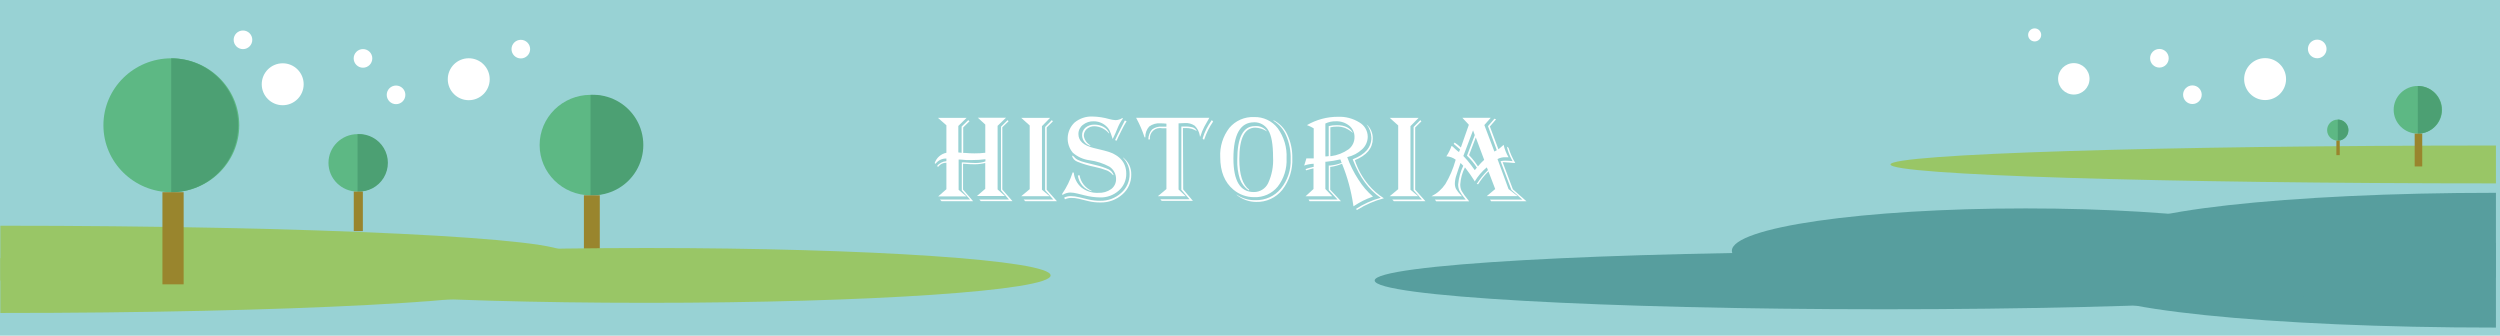
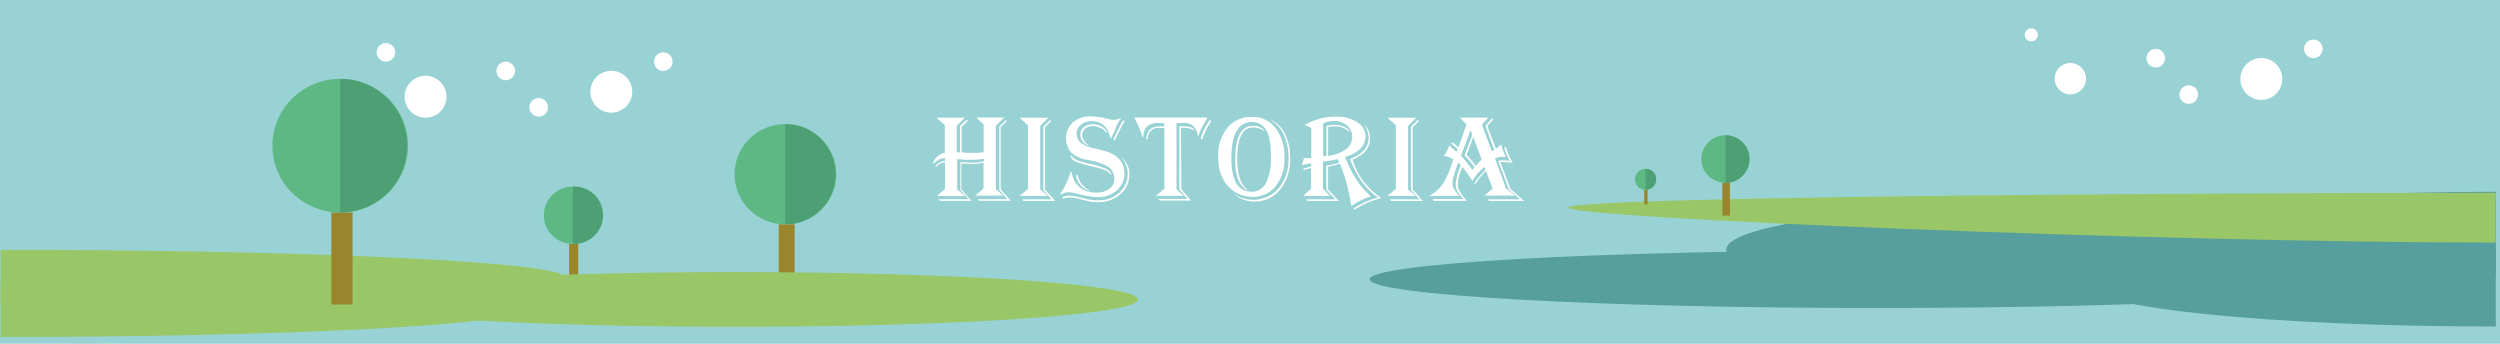
- <svg xmlns="http://www.w3.org/2000/svg" id="Layer_3" data-name="Layer 3" viewBox="0 0 566.41 76.03">
+ <svg xmlns="http://www.w3.org/2000/svg" id="Layer_3" data-name="Layer 3" viewBox="0 0 567.36 78">
  <defs>
    <style>.cls-1{fill:#98d2d4;}.cls-2{fill:#5db884;}.cls-3{fill:#4ca073;}.cls-4{fill:#99852d;}.cls-5{fill:#579e9e;}.cls-6{fill:#fff;}.cls-7{fill:#99c666;}</style>
  </defs>
+   <rect class="cls-1" width="567.36" height="78" />
  <rect class="cls-1" width="566.41" height="76.03" />
-   <ellipse class="cls-2" cx="133.8" cy="32.87" rx="11.54" ry="11.38" />
-   <path class="cls-3" d="M266,85.27A11.38,11.38,0,1,1,266,108" transform="translate(-132.21 -63.78)" />
-   <rect class="cls-4" x="132.29" y="44.25" width="3.6" height="15.66" />
-   <ellipse class="cls-2" cx="81.02" cy="36.9" rx="6.6" ry="6.51" />
-   <path class="cls-3" d="M213.22,94.17a6.51,6.51,0,1,1,0,13" transform="translate(-132.21 -63.78)" />
-   <rect class="cls-4" x="80.15" y="43.41" width="2.06" height="8.96" />
-   <path class="cls-5" d="M697.7,138c-51.41,0-93.09-4.3-93.09-9.6s41.68-9.6,93.09-9.6" transform="translate(-132.21 -63.78)" />
-   <ellipse class="cls-5" cx="458.94" cy="56.82" rx="66.56" ry="9.6" />
-   <path class="cls-5" d="M697.7,126.66c-47.38,0-85.79-4.3-85.79-9.6s38.41-9.6,85.79-9.6" transform="translate(-132.21 -63.78)" />
-   <path class="cls-6" d="M344.71,90.48h6.5l-1.88,1.84v6a7.17,7.17,0,0,0,.75.08V92.45L351.58,91l0.28,0.25-1.42,1.41v5.77l0.46,0q1.06,0.1,2.06.1a19,19,0,0,0,2.48-.14V92l-1.69-1.55h6.39l-1.91,1.84v14.41l1.67,1.49h-6.36l1.89-1.62v-5.86A10.28,10.28,0,0,1,353,101q-1.16,0-2.41-.12h-0.19v5.85l2.28,2.63h-7.15l-0.36-.37H352l-1.88-2.06v-6.36l0.4,0q1.83,0.14,2.64.14a6.71,6.71,0,0,0,2.31-.36v-0.5a20.76,20.76,0,0,1-3,.19q-0.93,0-1.35,0l-1.4-.12-0.32,0v6.86l1.77,1.49h-6.39l1.85-1.62v-6a2.21,2.21,0,0,0-1.85.91l-0.29-.14a2.93,2.93,0,0,1,2.14-1.12V99.7a2.92,2.92,0,0,0-2.45,1.18l-0.21-.14a3.54,3.54,0,0,1,2.66-2.35V92.16Zm16,0.77-1.41,1.37v14.1l2.3,2.63h-7.18l-0.35-.37h6.73L359,106.89V92.48L360.49,91Z" transform="translate(-132.21 -63.78)" />
-   <path class="cls-6" d="M363.58,90.48h6.55l-1.85,1.88v14.4l1.74,1.47h-6.44l1.92-1.59V92.2Zm7.18,0.79-1.41,1.4v14.09l2.32,2.6h-7.19l-0.35-.37h6.72L369,106.89V92.54L370.52,91Z" transform="translate(-132.21 -63.78)" />
-   <path class="cls-6" d="M386.63,90.63a9.22,9.22,0,0,0-1.15,2,27.52,27.52,0,0,1-1.12,2.54l-0.07.08L384.21,95a12.28,12.28,0,0,0-.64-1.73,3.24,3.24,0,0,0-.75-0.93A4.19,4.19,0,0,0,380,91.26a3.7,3.7,0,0,0-2.46.82,2.59,2.59,0,0,0-1,2.07q0,2.32,3.5,3.17l2.34,0.57q5,1.2,5,5.27a4.93,4.93,0,0,1-1.71,3.81,6.07,6.07,0,0,1-4.22,1.54,14.77,14.77,0,0,1-3.53-.48l-1.62-.4a7.23,7.23,0,0,0-1.62-.23,3.39,3.39,0,0,0-1.74.54l-0.11-.19a18.58,18.58,0,0,0,2.41-4.92l0.25,0.07a5.06,5.06,0,0,0,1.74,3.37,5.77,5.77,0,0,0,3.8,1.2,4.64,4.64,0,0,0,2.95-.86,2.78,2.78,0,0,0,1.09-2.31,3.29,3.29,0,0,0-1.52-2.77,13.13,13.13,0,0,0-4.48-1.44,7.19,7.19,0,0,1-3.79-1.7,5,5,0,0,1,.39-6.85,6,6,0,0,1,4.09-1.36,14.79,14.79,0,0,1,3.78.58A6.33,6.33,0,0,0,385,91a3,3,0,0,0,1.48-.47Zm0,8.82a4.63,4.63,0,0,1,1.88,3.9,5.78,5.78,0,0,1-2,4.47,7.2,7.2,0,0,1-5,1.83,11,11,0,0,1-2.7-.3l-2.21-.54a6.81,6.81,0,0,0-1.66-.19,3.32,3.32,0,0,0-1.45.32l-0.17-.4a3.47,3.47,0,0,1,1.47-.33,8.43,8.43,0,0,1,1.89.25l2.13,0.51a11.49,11.49,0,0,0,2.68.3,6.76,6.76,0,0,0,4.71-1.76,5.55,5.55,0,0,0,1.94-4.27,5.24,5.24,0,0,0-1.49-3.71V99.45ZM375.06,99l0.47,0.26q0.46,0.82,2.67,1.36l2.23,0.55a15.26,15.26,0,0,1,3,1,2.29,2.29,0,0,1,1.07,1.24l-0.1.06a4,4,0,0,0-1.35-1.05,17.44,17.44,0,0,0-2.79-.82,21.73,21.73,0,0,1-4-1.2A2,2,0,0,1,375.06,99Zm1.73,4.48a4.72,4.72,0,0,0,2.74,3.53v0.11a4.23,4.23,0,0,1-3.11-3.57ZM383.45,94a4.46,4.46,0,0,0-3.26-1.62,2.54,2.54,0,0,0-1.74.61,2,2,0,0,0-.69,1.55,2.89,2.89,0,0,0,1.4,2.1l0.11,0.07-0.07.11a2.58,2.58,0,0,1-1.83-2.36,2.23,2.23,0,0,1,.77-1.76,3,3,0,0,1,2-.68,4.15,4.15,0,0,1,2.08.5,3,3,0,0,1,1.31,1.42Zm4-2.75-0.12.21a19.67,19.67,0,0,0-1,1.83q-1,2-1.09,2.27l-0.07.1-0.33-.14,0.06-.12q0.4-.91,1.16-2.38l0.94-1.83,0.07-.11Z" transform="translate(-132.21 -63.78)" />
-   <path class="cls-6" d="M406.19,90.48l-0.17.32-0.94,1.66a12.28,12.28,0,0,0-.9,2.21l0,0.07-0.14-.1,0-.18a4.08,4.08,0,0,0-1.14-2.19,3.52,3.52,0,0,0-2.26-.61q-0.62,0-1.24.06h-0.17v15l1.63,1.51h-6.32l1.94-1.62V92.84h-1a2.28,2.28,0,0,0-2.74,2.53h-0.36a3.47,3.47,0,0,1,.84-2.25,3.27,3.27,0,0,1,2.26-.64h1V91.8a11.43,11.43,0,0,0-1.34-.08,3.74,3.74,0,0,0-2.57.73,3.46,3.46,0,0,0-.87,2.45h-0.17a25.66,25.66,0,0,0-1.84-4.29l-0.08-.14h16.65Zm-2.82,3a4.47,4.47,0,0,0-2.49-.69,5.54,5.54,0,0,0-.66,0l0.06,13.9,2.2,2.6h-7.07l-0.32-.37h6.62l-1.85-2.12V92.45h0.75a5.91,5.91,0,0,1,1.9.21A1.59,1.59,0,0,1,403.37,93.5Zm3.69-2.16a15.88,15.88,0,0,0-2,4l-0.06.14-0.3-.26,0-.12a13.53,13.53,0,0,1,2-4l0.07-.08Z" transform="translate(-132.21 -63.78)" />
-   <path class="cls-6" d="M416.33,90.3a6.5,6.5,0,0,1,5.37,2.54,10.67,10.67,0,0,1,2,6.8,9.74,9.74,0,0,1-2,6.42,6.57,6.57,0,0,1-5.33,2.39,7.21,7.21,0,0,1-4.7-1.69q-3-2.49-3-7.37a10,10,0,0,1,2.07-6.64A6.93,6.93,0,0,1,416.33,90.3Zm0,1.19q-4.67,0-4.67,8.21,0,7.59,4.6,7.59a3.55,3.55,0,0,0,3.26-2,12.35,12.35,0,0,0,1.12-5.88q0-4.38-1.08-6.11A3.61,3.61,0,0,0,416.33,91.48Zm4.41-.48a6.83,6.83,0,0,1,3.13,3.26A11.85,11.85,0,0,1,425,99.6a10.93,10.93,0,0,1-2.26,7.19,7.33,7.33,0,0,1-5.94,2.74,7,7,0,0,1-4.4-1.59v-0.07a7.08,7.08,0,0,0,4.3,1.26,7.15,7.15,0,0,0,5.7-2.61,9.94,9.94,0,0,0,2.23-6.68,12.85,12.85,0,0,0-1-5.3,7.28,7.28,0,0,0-2.88-3.39V91Zm-1.45,2.56-0.23-.14a5.11,5.11,0,0,0-2.43-.73q-3.64,0-3.64,7.15,0,5.23,2.25,6.93l-0.12.14a5.36,5.36,0,0,1-2-2.58,12.86,12.86,0,0,1-.59-4.32q0-7.67,4-7.67A3.06,3.06,0,0,1,419.29,93.56Z" transform="translate(-132.21 -63.78)" />
-   <path class="cls-6" d="M428.31,92.13a13.86,13.86,0,0,1,7.05-1.89,8.51,8.51,0,0,1,4.83,1.27,3.78,3.78,0,0,1,1.9,3.24,3.9,3.9,0,0,1-1.25,2.84,7.27,7.27,0,0,1-3.4,1.79A24.5,24.5,0,0,0,440,104.5a16.57,16.57,0,0,0,3.28,3.82l-0.21.07a18.2,18.2,0,0,0-4,2l-0.21.14-0.07-.44a39.78,39.78,0,0,0-2.47-9.07l-0.06-.14a10.09,10.09,0,0,1-2.56.71h-0.11v5.17l2.43,2.6H428.9l-0.22-.37h6.58l-2-2.13v-5.57l0.29,0a9.2,9.2,0,0,0,2.64-.62l-0.1-.21-0.14-.4-0.07-.17a24.41,24.41,0,0,1-3.24.54l-0.15,0v6.17l1.58,1.65H428l1.8-1.65v-4.65h-0.11a14.22,14.22,0,0,0-1.45.4l-0.11,0L428,102.1a8,8,0,0,1,1-.32l0.73-.18,0.11,0v-0.72a7.44,7.44,0,0,0-2,.36l-0.15.06a6.63,6.63,0,0,1,.28-0.9s0.08-.24.19-0.62l0-.12,1,0a5.42,5.42,0,0,0,.69,0v-6.8a8.29,8.29,0,0,0-1.31-.65Zm4.18-.36v7.45a4,4,0,0,0,.76-0.07v-6.8a7,7,0,0,1,1.83-.21q2.7,0,3.67,1.77a7.41,7.41,0,0,0-1.8-1.14,5,5,0,0,0-1.85-.31,5.88,5.88,0,0,0-1.48.17v6.53l0.15,0a9,9,0,0,0,4-1.57,3.42,3.42,0,0,0,1.32-2.79,3.18,3.18,0,0,0-1.19-2.54,4.49,4.49,0,0,0-3-1A5.09,5.09,0,0,0,432.49,91.77Zm6.68,8.3a16.55,16.55,0,0,0,3.08,5.57,14.6,14.6,0,0,0,3.5,3.06,21.83,21.83,0,0,0-5.95,2.57l-0.12.08-0.28-.22a19.72,19.72,0,0,1,5.63-2.54q-4-2.66-6.26-8.49l-0.08-.24q4.23-1.6,4.23-4.9a5.37,5.37,0,0,0-1.09-3,4.18,4.18,0,0,1,1.4,3.24Q443.22,98.43,439.17,100.07Z" transform="translate(-132.21 -63.78)" />
-   <path class="cls-6" d="M447.07,90.48h6.55l-1.85,1.88v14.4l1.74,1.47h-6.44l1.92-1.59V92.2Zm7.18,0.79-1.41,1.4v14.09l2.32,2.6H448l-0.35-.37h6.72l-1.89-2.09V92.54L454,91Z" transform="translate(-132.21 -63.78)" />
-   <path class="cls-6" d="M469.95,90.48l-1.44,1.63,2.27,6,0.55-.3-2-5.45,1.47-1.69,0.36,0.15-1.4,1.62,1.94,5.16,0.19-.15,0.46-.39a3.88,3.88,0,0,0,.53-0.47,9.59,9.59,0,0,0,1.11,2.82l-0.58,0a3.48,3.48,0,0,0-1.92.41l2.5,6.79,2.07,1.6h-7l1.91-1.6-1.53-4a15.3,15.3,0,0,0-2.34,2.92l-0.32-.08a17.63,17.63,0,0,1,2.43-3l0.11-.14-0.26-.61a12.29,12.29,0,0,0-2.72,3.18l-0.25-.4q-0.72-1.15-1.84-2.61l-0.14-.17a10,10,0,0,0-1.06,3.84,3.3,3.3,0,0,0,.3,1.47,13.59,13.59,0,0,0,1.43,2l0.3,0.39h-7.47L457.3,109h7l-0.24-.29a9,9,0,0,1-1.2-1.72,3.42,3.42,0,0,1-.28-1.45,12.42,12.42,0,0,1,1.15-4.2l-0.61-.64q-0.18.44-.46,1.3l-0.46,1.41a6.26,6.26,0,0,0-.37,1.88,2.79,2.79,0,0,0,.26,1.29,6.89,6.89,0,0,0,1.11,1.4l0.25,0.26h-6.91a8.24,8.24,0,0,0,3.13-2.75,21.81,21.81,0,0,0,2.29-5.34l0.06-.19a3.79,3.79,0,0,0-2.12-.76,9.92,9.92,0,0,0,1.18-2.36L461.35,97,462,97.61a6.93,6.93,0,0,0,.76.62l0.25-.61-0.17-.14q-0.69-.61-1.16-1l-0.12-.1,0.22-.3a10.59,10.59,0,0,1,1.41,1.12L465,92.05l-1.47-1.58h6.38Zm-4,2.83-2.2,5.81a19.31,19.31,0,0,1,1.81,2.13l0.64,0.89,0.14,0.18,0.14-.15,0.19-.23,0.15-.18a14.38,14.38,0,0,0-2.25-2.7l1.77-4.67Zm0.62,1.6-1.52,4,0.14,0.17,0.57,0.64a13.82,13.82,0,0,1,1.16,1.55l0.14,0.21a12.25,12.25,0,0,1,1.41-1.48ZM474,97.28a14.89,14.89,0,0,0,1.52,3.42l-0.35,0-1.12-.1q-0.76-.07-1.11-0.07h-0.28l2.31,6.13,3.08,2.72h-8l-0.26-.37h7.34l-2.49-2.2-2.46-6.51a4.22,4.22,0,0,1,1.08-.12,12.36,12.36,0,0,1,1.66.12l-0.17-.3A12,12,0,0,1,473.61,97Z" transform="translate(-132.21 -63.78)" />
-   <path class="cls-7" d="M132.29,114.92c70.66,0,127.95,2.78,127.95,6.21s-57.28,6.21-127.95,6.21" transform="translate(-132.21 -63.78)" />
-   <ellipse class="cls-7" cx="146.54" cy="62.4" rx="91.49" ry="6.21" />
-   <path class="cls-7" d="M132.29,122.27c65.13,0,117.92,2.78,117.92,6.21s-52.8,6.21-117.92,6.21" transform="translate(-132.21 -63.78)" />
-   <ellipse class="cls-2" cx="38.82" cy="28.38" rx="15.39" ry="15.17" />
-   <path class="cls-3" d="M171,77a15.17,15.17,0,1,1,0,30.34" transform="translate(-132.21 -63.78)" />
-   <rect class="cls-4" x="36.8" y="43.55" width="4.81" height="20.87" />
-   <circle class="cls-6" cx="106.2" cy="17.95" r="4.75" />
-   <circle class="cls-6" cx="64.05" cy="19.09" r="4.75" />
-   <circle class="cls-6" cx="82.24" cy="13.23" r="2.11" />
-   <circle class="cls-6" cx="89.73" cy="21.49" r="2.11" />
-   <circle class="cls-6" cx="118" cy="11.13" r="2.11" />
-   <circle class="cls-6" cx="55.05" cy="9.02" r="2.11" />
+   <ellipse class="cls-2" cx="178.24" cy="39.54" rx="11.54" ry="11.38" />
+   <path class="cls-3" d="M178.23,28.16a11.38,11.38,0,1,1,0,22.76" />
+   <rect class="cls-4" x="176.73" y="50.92" width="3.6" height="15.66" />
+   <ellipse class="cls-2" cx="130.02" cy="48.85" rx="6.6" ry="6.51" />
+   <path class="cls-3" d="M130,42.34a6.51,6.51,0,1,1,0,13" />
+   <rect class="cls-4" x="129.16" y="55.36" width="2.06" height="8.96" />
+   <path class="cls-5" d="M566.4,74.1c-51.41,0-93.09-4.3-93.09-9.6S515,54.9,566.4,54.9" />
+   <ellipse class="cls-5" cx="458.32" cy="56.66" rx="66.56" ry="9.6" />
+   <path class="cls-5" d="M566.4,62.72c-47.38,0-85.79-4.3-85.79-9.6s38.41-9.6,85.79-9.6" />
+   <path class="cls-6" d="M212.5,26.7H219l-1.88,1.84v6a7.17,7.17,0,0,0,.75.08v-6l1.5-1.45,0.28,0.25-1.42,1.41v5.77h0.46q1.06,0.1,2.06.1a19,19,0,0,0,2.48-.14V28.22l-1.69-1.55h6.39L226,28.51V42.92l1.67,1.49h-6.36l1.89-1.62V36.93a10.28,10.28,0,0,1-2.43.29q-1.16,0-2.41-.12h-0.19v5.85l2.28,2.63h-7.15L213,45.21h6.83l-1.88-2.06V36.79h0.4q1.83,0.14,2.64.14a6.71,6.71,0,0,0,2.31-.36v-0.5a20.76,20.76,0,0,1-3,.19h-1.35l-1.4-.12h-0.32V43L219,44.49h-6.39l1.85-1.62v-6a2.21,2.21,0,0,0-1.85.91l-0.29-.14a2.93,2.93,0,0,1,2.14-1.12v-0.6A2.92,2.92,0,0,0,212,37.1L211.76,37a3.54,3.54,0,0,1,2.66-2.35V28.38Zm16,0.77-1.41,1.37v14.1l2.3,2.63h-7.18l-0.35-.37h6.73l-1.8-2.09V28.7l1.49-1.48Z" />
+   <path class="cls-6" d="M231.37,26.7h6.55l-1.85,1.88V43l1.74,1.47h-6.44l1.92-1.59V28.42Zm7.18,0.79-1.41,1.4V43l2.32,2.6h-7.19l-0.35-.37h6.72l-1.85-2.1V28.76l1.52-1.54Z" />
+   <path class="cls-6" d="M254.42,26.85a9.22,9.22,0,0,0-1.15,2,27.51,27.51,0,0,1-1.12,2.54l-0.07.08L252,31.22a12.28,12.28,0,0,0-.64-1.73,3.24,3.24,0,0,0-.75-0.93,4.19,4.19,0,0,0-2.82-1.08,3.7,3.7,0,0,0-2.46.82,2.59,2.59,0,0,0-1,2.07q0,2.32,3.5,3.17l2.34,0.57q5,1.2,5,5.27a4.93,4.93,0,0,1-1.71,3.81,6.07,6.07,0,0,1-4.22,1.54,14.77,14.77,0,0,1-3.53-.48l-1.62-.4a7.23,7.23,0,0,0-1.62-.23,3.39,3.39,0,0,0-1.74.54L240.62,44A18.58,18.58,0,0,0,243,39l0.25,0.07A5.06,5.06,0,0,0,245,42.49a5.77,5.77,0,0,0,3.8,1.2,4.64,4.64,0,0,0,3-.86,2.78,2.78,0,0,0,1.09-2.31,3.29,3.29,0,0,0-1.52-2.77,13.13,13.13,0,0,0-4.48-1.44,7.19,7.19,0,0,1-3.79-1.7,5,5,0,0,1,.39-6.85,6,6,0,0,1,4.09-1.36,14.79,14.79,0,0,1,3.78.58,6.33,6.33,0,0,0,1.46.24,3,3,0,0,0,1.48-.47Zm0,8.82a4.63,4.63,0,0,1,1.88,3.9,5.78,5.78,0,0,1-2,4.47,7.2,7.2,0,0,1-5,1.83,11,11,0,0,1-2.7-.3L244.39,45a6.81,6.81,0,0,0-1.66-.19,3.32,3.32,0,0,0-1.45.32l-0.17-.4a3.47,3.47,0,0,1,1.47-.33,8.43,8.43,0,0,1,1.89.25l2.13,0.51a11.49,11.49,0,0,0,2.68.3A6.76,6.76,0,0,0,254,43.73a5.55,5.55,0,0,0,1.94-4.27,5.24,5.24,0,0,0-1.49-3.71V35.67h0Zm-11.57-.45,0.47,0.26q0.46,0.82,2.67,1.36l2.23,0.55a15.26,15.26,0,0,1,3,1,2.29,2.29,0,0,1,1.07,1.24l-0.1.06a4,4,0,0,0-1.35-1.05,17.44,17.44,0,0,0-2.79-.82,21.73,21.73,0,0,1-4-1.2A2,2,0,0,1,242.85,35.22Zm1.73,4.48a4.72,4.72,0,0,0,2.74,3.53v0.11a4.23,4.23,0,0,1-3.11-3.57Zm6.66-9.48A4.46,4.46,0,0,0,248,28.6a2.54,2.54,0,0,0-1.74.61,2,2,0,0,0-.69,1.55,2.89,2.89,0,0,0,1.4,2.1l0.11,0.07L247,33a2.58,2.58,0,0,1-1.83-2.36,2.23,2.23,0,0,1,.77-1.76,3,3,0,0,1,2-.68,4.15,4.15,0,0,1,2.08.5,3,3,0,0,1,1.31,1.42Zm4-2.75-0.12.21a19.68,19.68,0,0,0-1,1.83q-1,2-1.09,2.27l-0.07.1-0.33-.14,0.06-.12q0.4-.91,1.16-2.38l0.94-1.83,0.07-.11Z" />
+   <path class="cls-6" d="M274,26.7l-0.17.32-0.94,1.66a12.28,12.28,0,0,0-.9,2.21V31l-0.14-.1V30.68a4.08,4.08,0,0,0-1.14-2.19,3.52,3.52,0,0,0-2.26-.61q-0.62,0-1.24.06H267v15l1.63,1.51h-6.32l1.94-1.62V29.06h-1a2.28,2.28,0,0,0-2.74,2.53h-0.36a3.47,3.47,0,0,1,.84-2.25,3.27,3.27,0,0,1,2.26-.64h1V28a11.43,11.43,0,0,0-1.34-.08,3.74,3.74,0,0,0-2.57.73,3.46,3.46,0,0,0-.87,2.45h-0.17a25.66,25.66,0,0,0-1.84-4.29l-0.08-.14H274Zm-2.82,3a4.47,4.47,0,0,0-2.49-.69,5.54,5.54,0,0,0-.66,0l0.06,13.9,2.2,2.6H263.2l-0.32-.37h6.62L267.65,43V28.67h0.75a5.91,5.91,0,0,1,1.9.21,1.59,1.59,0,0,1,.86.84v0Zm3.69-2.16a15.88,15.88,0,0,0-2,4l-0.06.14-0.3-.26V31.3a13.53,13.53,0,0,1,2-4l0.07-.08Z" />
+   <path class="cls-6" d="M284.12,26.52a6.5,6.5,0,0,1,5.37,2.54,10.67,10.67,0,0,1,2,6.8,9.74,9.74,0,0,1-2,6.42,6.57,6.57,0,0,1-5.33,2.39,7.21,7.21,0,0,1-4.7-1.69q-3-2.49-3-7.37A10,10,0,0,1,278.53,29,6.93,6.93,0,0,1,284.12,26.52Zm0,1.19q-4.67,0-4.67,8.21,0,7.59,4.6,7.59a3.55,3.55,0,0,0,3.26-2,12.35,12.35,0,0,0,1.12-5.88q0-4.38-1.08-6.11a3.61,3.61,0,0,0-3.23-1.82h0Zm4.41-.48a6.83,6.83,0,0,1,3.13,3.26,11.85,11.85,0,0,1,1.13,5.33A10.93,10.93,0,0,1,290.53,43a7.33,7.33,0,0,1-5.94,2.74,7,7,0,0,1-4.4-1.59V44.09a7.7,7.7,0,0,0,10-1.35,9.94,9.94,0,0,0,2.23-6.68,12.85,12.85,0,0,0-1-5.3,7.28,7.28,0,0,0-2.88-3.39V27.22h0Zm-1.45,2.56-0.23-.14a5.11,5.11,0,0,0-2.43-.73q-3.64,0-3.64,7.15,0,5.23,2.25,6.93l-0.12.14a5.36,5.36,0,0,1-2-2.58,12.86,12.86,0,0,1-.59-4.32q0-7.67,4-7.67a3.06,3.06,0,0,1,2.76,1.21h0Z" />
+   <path class="cls-6" d="M296.1,28.35a13.86,13.86,0,0,1,7-1.89A8.51,8.51,0,0,1,308,27.73a3.78,3.78,0,0,1,1.9,3.24,3.9,3.9,0,0,1-1.25,2.84,7.27,7.27,0,0,1-3.4,1.79,24.5,24.5,0,0,0,2.56,5.12,16.57,16.57,0,0,0,3.28,3.82l-0.21.07a18.2,18.2,0,0,0-4,2l-0.21.14-0.07-.44a39.78,39.78,0,0,0-2.47-9.07l-0.06-.14a10.09,10.09,0,0,1-2.56.71h-0.11V43l2.43,2.6h-7.12l-0.22-.37H303l-2-2.13V37.51h0.29a9.2,9.2,0,0,0,2.64-.62l-0.1-.21-0.14-.4-0.07-.17a24.41,24.41,0,0,1-3.24.54h-0.15v6.17l1.58,1.65h-6.07l1.8-1.65V38.17h-0.11a14.22,14.22,0,0,0-1.45.4h-0.11l-0.13-.25a8,8,0,0,1,1-.32l0.73-.18h0.11V37.1a7.44,7.44,0,0,0-2,.36l-0.15.06a6.63,6.63,0,0,1,.28-0.9s0.08-.24.19-0.62V35.88h1a5.42,5.42,0,0,0,.69,0v-6.8a8.29,8.29,0,0,0-1.31-.65Zm4.18-.36v7.45a4,4,0,0,0,.76-0.07v-6.8a7,7,0,0,1,1.83-.21q2.7,0,3.67,1.77a7.41,7.41,0,0,0-1.8-1.14,5,5,0,0,0-1.85-.31,5.88,5.88,0,0,0-1.48.17v6.53h0.15a9,9,0,0,0,4-1.57A3.42,3.42,0,0,0,306.88,31a3.18,3.18,0,0,0-1.19-2.54,4.49,4.49,0,0,0-3-1A5.09,5.09,0,0,0,300.28,28Zm6.68,8.3A16.55,16.55,0,0,0,310,41.86a14.6,14.6,0,0,0,3.5,3.06,21.83,21.83,0,0,0-6,2.57l-0.12.08-0.28-.22a19.72,19.72,0,0,1,5.63-2.54q-4-2.66-6.26-8.49l-0.08-.24q4.23-1.6,4.23-4.9a5.37,5.37,0,0,0-1.09-3,4.18,4.18,0,0,1,1.4,3.24q0,3.23-4.06,4.87h0Z" />
+   <path class="cls-6" d="M314.86,26.7h6.55l-1.85,1.88V43l1.74,1.47h-6.44l1.92-1.59V28.42ZM322,27.49l-1.41,1.4V43l2.32,2.6h-7.16l-0.35-.37h6.72l-1.89-2.09V28.76l1.52-1.54Z" />
+   <path class="cls-6" d="M337.74,26.7l-1.44,1.63,2.27,6,0.55-.3-2-5.45,1.47-1.69L338.95,27l-1.4,1.62,1.94,5.16,0.19-.15,0.46-.39a3.88,3.88,0,0,0,.53-0.47,9.59,9.59,0,0,0,1.11,2.82H341.2a3.48,3.48,0,0,0-1.92.41l2.5,6.79,2.07,1.6h-7l1.91-1.6-1.53-4a15.3,15.3,0,0,0-2.34,2.92l-0.32-.08a17.63,17.63,0,0,1,2.43-3l0.11-.14-0.26-.61a12.29,12.29,0,0,0-2.72,3.18l-0.25-.4q-0.72-1.15-1.84-2.61l-0.14-.17a10,10,0,0,0-1.06,3.84,3.3,3.3,0,0,0,.3,1.47,13.59,13.59,0,0,0,1.43,2l0.3,0.39H325.4l-0.31-.4h7l-0.24-.29a9,9,0,0,1-1.2-1.72,3.42,3.42,0,0,1-.28-1.45,12.42,12.42,0,0,1,1.15-4.2l-0.61-.64q-0.18.44-.46,1.3L330,39.63a6.26,6.26,0,0,0-.37,1.88,2.79,2.79,0,0,0,.26,1.29A6.89,6.89,0,0,0,331,44.2l0.25,0.26h-6.91a8.24,8.24,0,0,0,3.13-2.75,21.81,21.81,0,0,0,2.29-5.34l0.06-.19a3.79,3.79,0,0,0-2.12-.76,9.92,9.92,0,0,0,1.18-2.36l0.27,0.16,0.65,0.61a6.93,6.93,0,0,0,.76.62l0.25-.61-0.17-.14q-0.69-.61-1.16-1l-0.12-.1,0.22-.3A10.59,10.59,0,0,1,331,33.42l1.81-5.15-1.47-1.58h6.42Zm-4,2.83-2.2,5.81a19.31,19.31,0,0,1,1.81,2.13L334,38.36l0.14,0.18,0.14-.15,0.19-.23,0.15-.18a14.38,14.38,0,0,0-2.25-2.7l1.77-4.67Zm0.62,1.6-1.52,4L333,35.3l0.57,0.64a13.82,13.82,0,0,1,1.16,1.55l0.14,0.21a12.25,12.25,0,0,1,1.41-1.48Zm7.43,2.37a14.89,14.89,0,0,0,1.52,3.42H343l-1.12-.1q-0.76-.07-1.11-0.07h-0.28l2.31,6.13,3.08,2.72h-8l-0.26-.37h7.34L342.43,43,340,36.52A4.22,4.22,0,0,1,341,36.4a12.36,12.36,0,0,1,1.66.12l-0.17-.3a12,12,0,0,1-1.14-3Z" />
+   <path class="cls-7" d="M0.16,56.7c70.66,0,128,2.78,128,6.21S70.83,69.12.16,69.12" />
+   <ellipse class="cls-7" cx="166.8" cy="67.96" rx="91.49" ry="6.21" />
+   <path class="cls-7" d="M0.16,64.06c65.13,0,117.92,2.78,117.92,6.21S65.28,76.48.16,76.48" />
+   <ellipse class="cls-2" cx="77.21" cy="33.07" rx="15.39" ry="15.17" />
+   <path class="cls-3" d="M77.21,17.9a15.17,15.17,0,0,1,0,30.34" />
+   <rect class="cls-4" x="75.2" y="48.24" width="4.81" height="20.87" />
+   <circle class="cls-6" cx="138.73" cy="20.82" r="4.75" />
+   <circle class="cls-6" cx="96.58" cy="21.95" r="4.75" />
+   <circle class="cls-6" cx="114.77" cy="16.1" r="2.11" />
+   <circle class="cls-6" cx="122.26" cy="24.36" r="2.11" />
+   <circle class="cls-6" cx="150.53" cy="13.99" r="2.11" />
+   <circle class="cls-6" cx="87.58" cy="11.88" r="2.11" />
  <circle class="cls-6" cx="513.19" cy="17.92" r="4.75" />
  <circle class="cls-6" cx="469.85" cy="17.86" r="3.56" />
  <circle class="cls-6" cx="489.24" cy="13.2" r="2.11" />
  <circle class="cls-6" cx="496.72" cy="21.46" r="2.11" />
  <circle class="cls-6" cx="525" cy="11.09" r="2.11" />
  <circle class="cls-6" cx="460.98" cy="7.91" r="1.48" />
-   <path class="cls-7" d="M697.7,105.33c-75.76,0-137.17-1.92-137.17-4.29s61.41-4.29,137.17-4.29" transform="translate(-132.21 -63.78)" />
-   <ellipse class="cls-2" cx="547.8" cy="24.88" rx="5.48" ry="5.4" />
-   <path class="cls-3" d="M680,83.26a5.4,5.4,0,1,1,0,10.8" transform="translate(-132.21 -63.78)" />
-   <rect class="cls-4" x="547.08" y="30.28" width="1.71" height="7.43" />
-   <ellipse class="cls-2" cx="529.66" cy="29.48" rx="2.42" ry="2.39" />
-   <path class="cls-3" d="M661.87,90.87a2.39,2.39,0,1,1,0,4.78" transform="translate(-132.21 -63.78)" />
-   <rect class="cls-4" x="529.34" y="31.86" width="0.76" height="3.29" />
-   <ellipse class="cls-5" cx="426.89" cy="63.55" rx="115.44" ry="6.52" />
+   <path class="cls-7" d="M566.35,55.05c-75.76,0-210.46-5.57-210.46-7.94s134.7-3.36,210.46-3.36" />
+   <ellipse class="cls-2" cx="391.6" cy="36.1" rx="5.48" ry="5.4" />
+   <path class="cls-3" d="M391.6,30.7a5.4,5.4,0,1,1,0,10.8" />
+   <rect class="cls-4" x="390.88" y="41.5" width="1.71" height="7.43" />
+   <ellipse class="cls-2" cx="373.46" cy="40.7" rx="2.42" ry="2.39" />
+   <path class="cls-3" d="M373.46,38.31a2.39,2.39,0,1,1,0,4.78h0" />
+   <rect class="cls-4" x="373.14" y="43.09" width="0.76" height="3.29" />
+   <ellipse class="cls-5" cx="426.27" cy="63.38" rx="115.44" ry="6.52" />
</svg>
